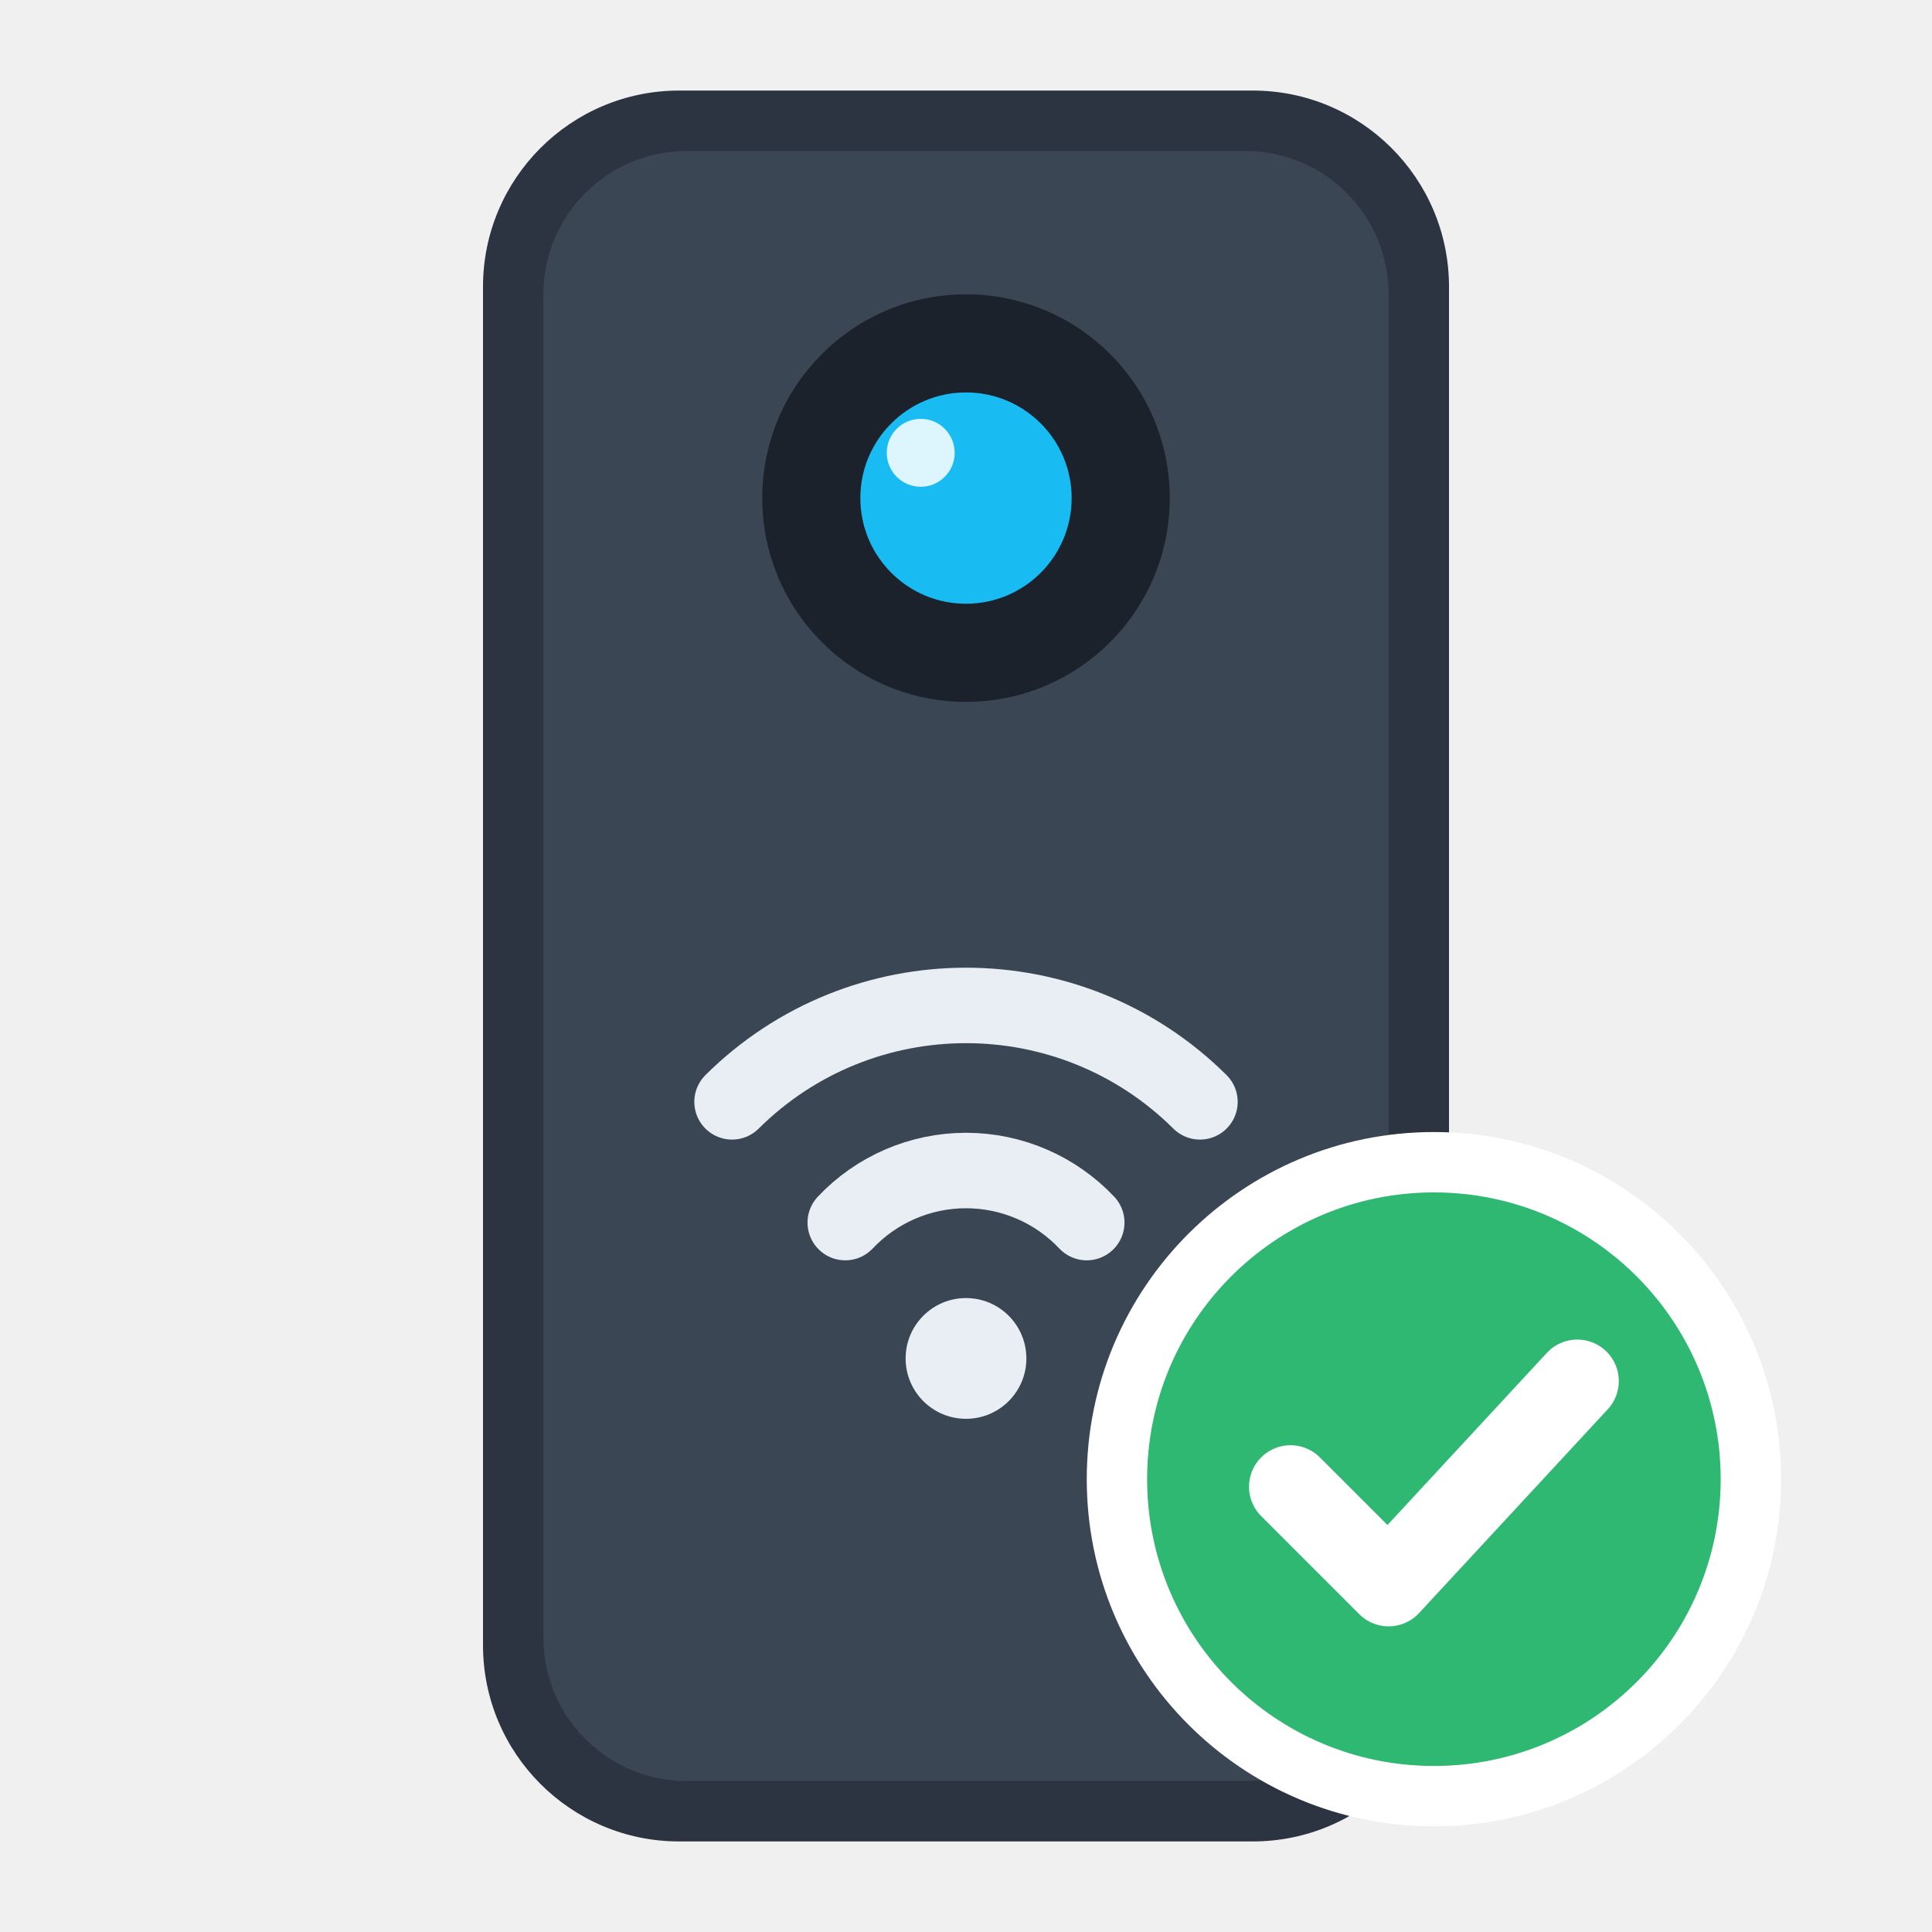
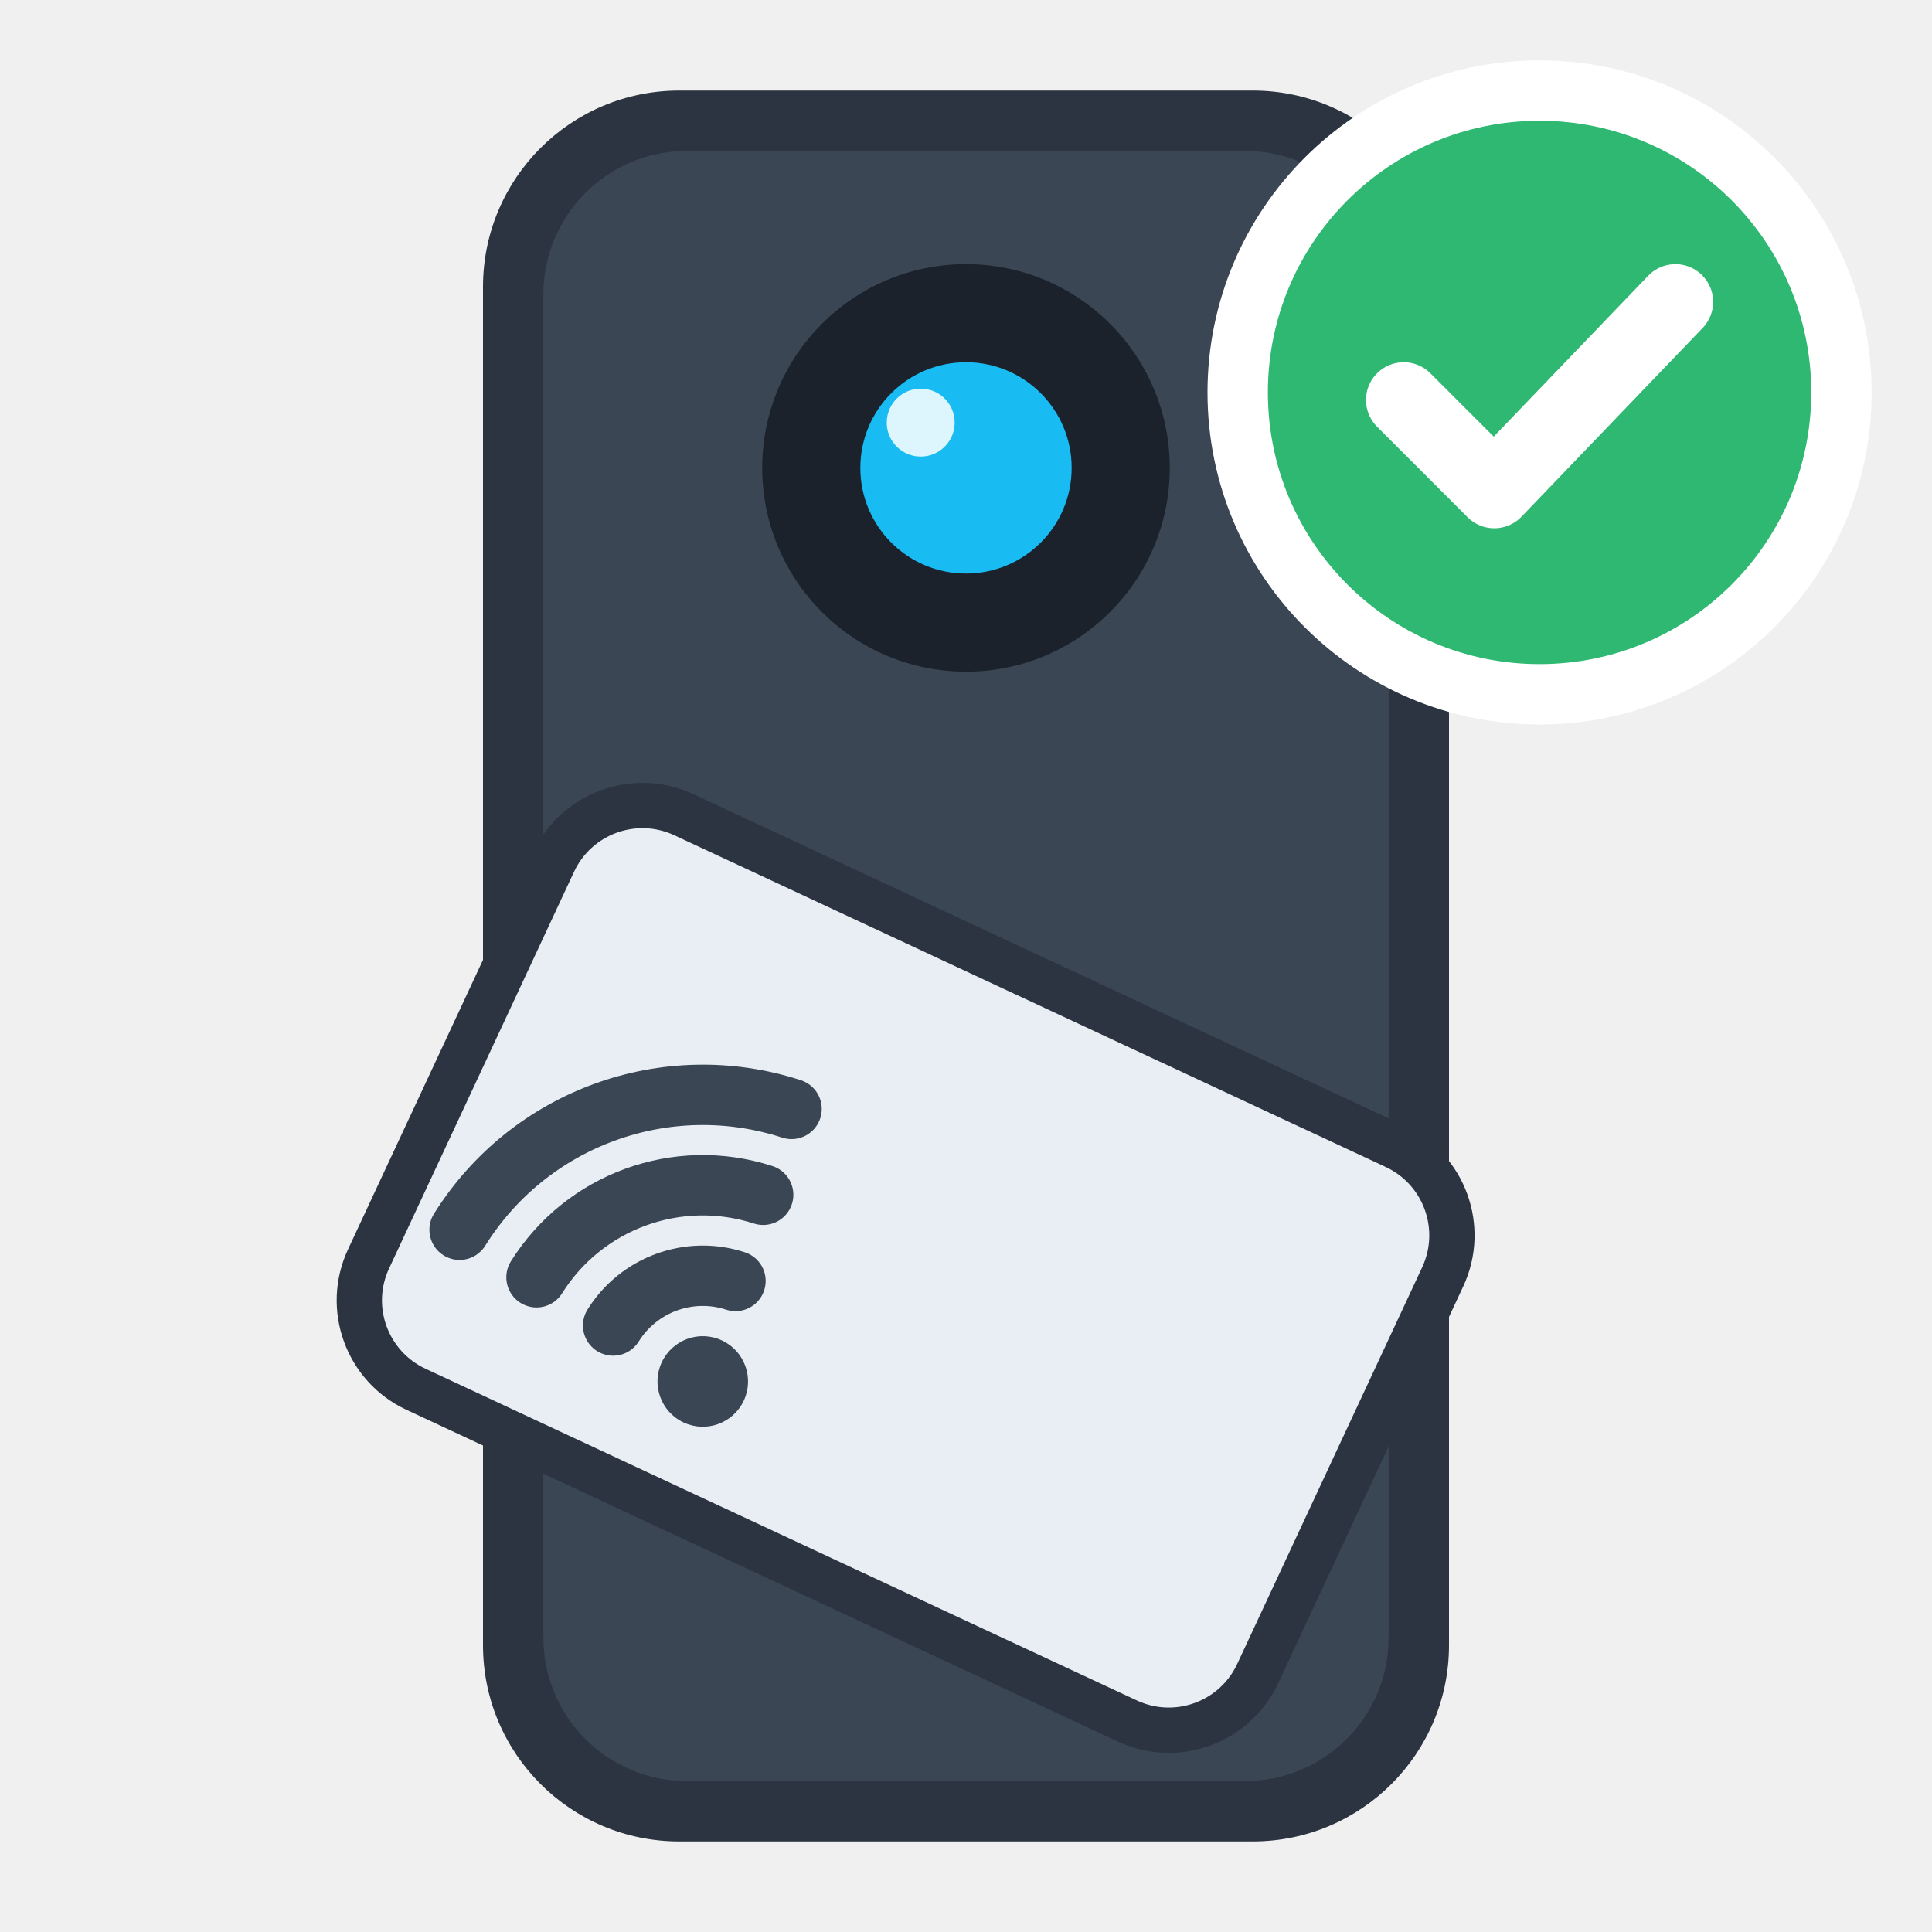
<svg xmlns="http://www.w3.org/2000/svg" viewBox="0 0 256 256" width="256" height="256">
  <rect x="64" y="12" width="128" height="232" rx="26" fill="#2b3440" />
  <rect x="72" y="20" width="112" height="216" rx="19" fill="#3a4654" />
-   <circle cx="128" cy="66" r="27" fill="#1b222b" />
-   <circle cx="128" cy="66" r="14" fill="#18bcf2" />
-   <circle cx="122" cy="60" r="4.5" fill="#ffffff" opacity="0.85" />
-   <path d="M 112 162 A 22 22 0 0 1 144 162" fill="none" stroke="#e8eef4" stroke-width="10" stroke-linecap="round" />
-   <path d="M 97 146 A 44 44 0 0 1 159 146" fill="none" stroke="#e8eef4" stroke-width="10" stroke-linecap="round" />
-   <circle cx="128" cy="180" r="8" fill="#e8eef4" />
-   <circle cx="190" cy="196" r="46" fill="#ffffff" />
-   <circle cx="190" cy="196" r="38" fill="#2eb872" />
-   <polyline points="171,197 184,210 209,183" fill="none" stroke="#ffffff" stroke-width="11" stroke-linecap="round" stroke-linejoin="round" />
+   <circle cx="128" cy="62" r="27" fill="#1b222b" />
+   <circle cx="128" cy="62" r="14" fill="#18bcf2" />
+   <circle cx="122" cy="56" r="4.5" fill="#ffffff" opacity="0.85" />
+   <g transform="translate(120 168) rotate(25)">
+     <rect x="-68.0" y="-45.0" width="136" height="90" rx="16" fill="#2b3440" />
+     <rect x="-62.0" y="-39.0" width="124" height="78" rx="10" fill="#e8eef4" />
+     <path d="M -31.9 23.3 A 14 14 0 0 1 -19.7 11.1" fill="none" stroke="#3a4654" stroke-width="8" stroke-linecap="round" />
+     <path d="M -43.8 21.8 A 26 26 0 0 1 -21.2 -0.8" fill="none" stroke="#3a4654" stroke-width="8" stroke-linecap="round" />
+     <path d="M -55.7 20.4 A 38 38 0 0 1 -22.6 -12.7" fill="none" stroke="#3a4654" stroke-width="8" stroke-linecap="round" />
+     <circle cx="-18" cy="25" r="6" fill="#3a4654" />
+   </g>
+   <circle cx="204" cy="52" r="44" fill="#ffffff" />
+   <circle cx="204" cy="52" r="36" fill="#2eb872" />
+   <polyline points="186,53 198,65 222,40" fill="none" stroke="#ffffff" stroke-width="10" stroke-linecap="round" stroke-linejoin="round" />
</svg>
